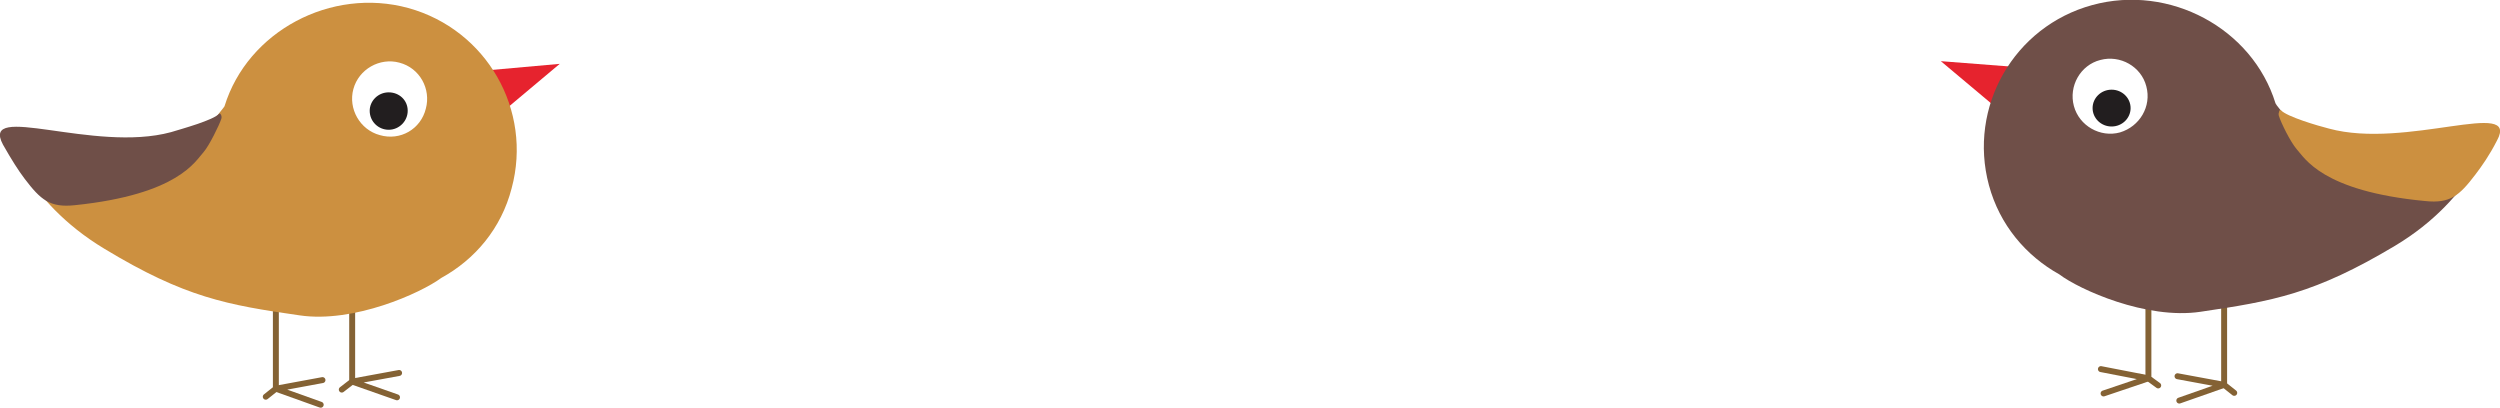
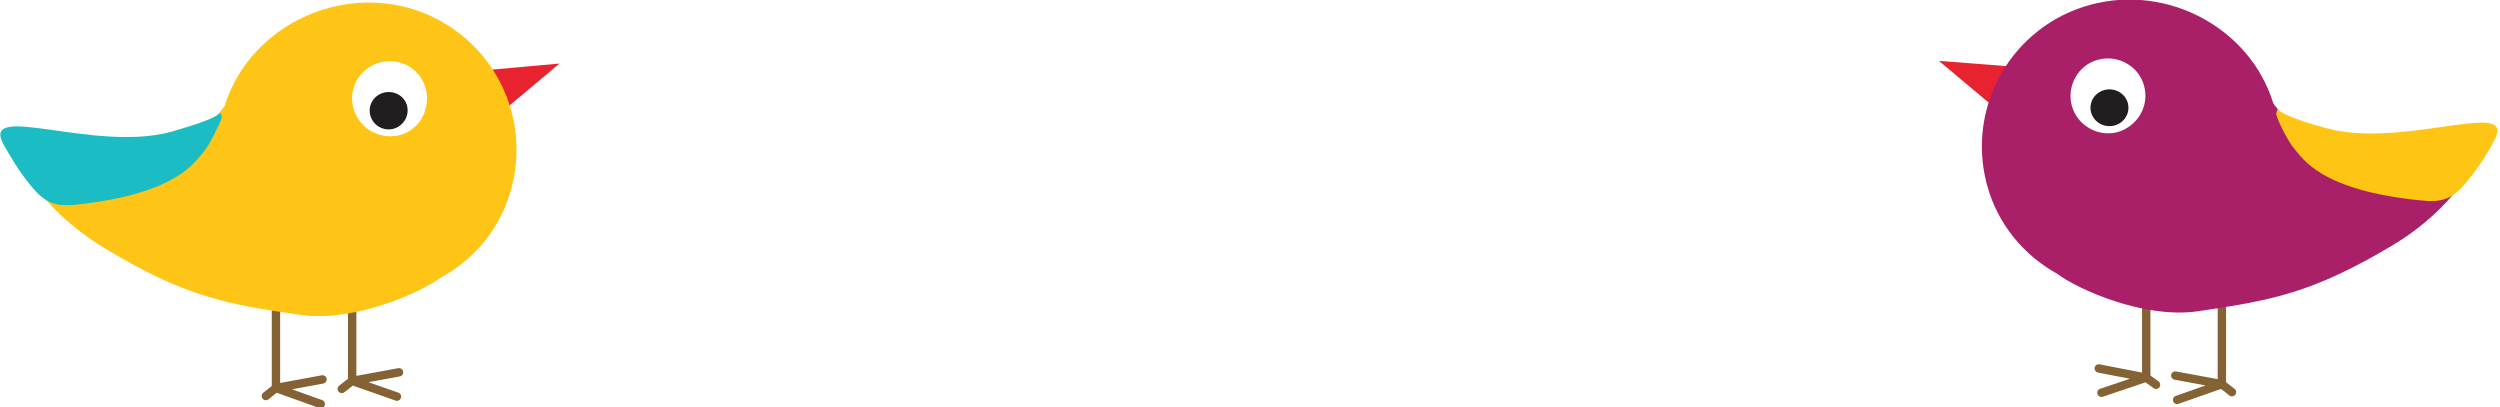
- <svg xmlns="http://www.w3.org/2000/svg" version="1.1" id="Layer_1" x="0px" y="0px" viewBox="0.1 228.4 841.9 137.2" enable-background="new 0.1 228.4 841.9 137.2" xml:space="preserve">
-   <g>
-     <polyline fill="none" stroke="#846234" stroke-width="2" stroke-linecap="round" stroke-linejoin="round" stroke-miterlimit="10" points="   752.5,360.7 749.1,358 749.1,331.1  " />
-     <g>
-       <polygon fill="#E6232E" points="671.7,264.1 653.7,249 679.5,251   " />
-       <polyline fill="none" stroke="#846234" stroke-width="2" stroke-linecap="round" stroke-linejoin="round" stroke-miterlimit="10" points="    734,363.3 749.1,358 733.4,355.1   " />
-       <polyline fill="none" stroke="#846234" stroke-width="2" stroke-linecap="round" stroke-linejoin="round" stroke-miterlimit="10" points="    726.9,358.2 723.6,355.8 723.6,328.7   " />
-       <polyline fill="none" stroke="#846234" stroke-width="2" stroke-linecap="round" stroke-linejoin="round" stroke-miterlimit="10" points="    708.5,360.9 723.6,355.8 707.6,352.7   " />
-       <path fill="#6F4F48" d="M698.5,264.1c-1.8-6.7,2.2-13.8,8.9-15.5c6.7-1.8,13.8,2.2,15.5,8.9c1.8,6.7-2.2,13.5-8.9,15.5    C707.4,274.8,700.3,270.8,698.5,264.1z M669.9,290.8c3.6,13.3,12.4,23.7,23.7,30c6.7,5.1,29.3,15.3,47.5,12.6    c24.4-3.6,38.4-6,65.5-22.2c27.1-16.2,33.1-39.1,33.1-39.1s-40.8,17.3-69.7-4.2c-1.8-2.4-3.3-4-3.6-4.7    c-7.8-25.3-35.7-40.2-61.7-33.1C678.3,237.3,662.8,264.4,669.9,290.8z" />
-       <ellipse fill="#221E1F" cx="711.2" cy="264.8" rx="6.4" ry="6.2" />
-       <path fill="#CC9040" d="M773.5,278.6c2.7,2.9,8.4,14.2,43.3,17.5c8.4,0.9,11.5-1.8,16.9-8.9c2.2-2.9,4.7-6.4,7.3-11.5    c7.8-14.4-30.6,3.1-56.6-4c-3.6-0.9-14.2-4-16.2-6.2c-0.4-0.4-0.9,0.9-0.7,1.8C768.2,269.7,771.5,276.3,773.5,278.6z" />
+ <svg xmlns="http://www.w3.org/2000/svg" width="596px" height="97px" viewBox="0 0 596 97" version="1.1">
+   <defs />
+   <g id="babolygo-footer-birds" stroke="none" stroke-width="1" fill="none" fill-rule="evenodd">
+     <g id="babolygo-footerBirdsBg-01">
+       <g id="Imported-Layers">
+         <path d="M532.097,93.495 L529.693,91.586 L529.693,72.566" id="Stroke-1" stroke="#846234" stroke-width="2" stroke-linecap="round" stroke-linejoin="round" />
+         <path d="M474.966,25.193 L462.239,14.516 L480.482,15.93 L474.966,25.193" id="Fill-2" fill="#E6232E" />
+         <path d="M519.017,95.334 L529.693,91.586 L518.593,89.536 M513.997,91.727 L511.663,90.031 L511.663,70.869 M500.987,93.637 L511.663,90.031 L500.35,87.839" id="Stroke-3" stroke="#846234" stroke-width="2" stroke-linecap="round" stroke-linejoin="round" />
+         <path d="M493.916,25.193 C492.643,20.455 495.471,15.435 500.209,14.233 C504.946,12.96 509.966,15.788 511.168,20.526 C512.441,25.263 509.613,30.071 504.875,31.485 C500.209,32.758 495.189,29.93 493.916,25.193 L493.916,25.193 Z M473.694,44.071 C476.239,53.475 482.461,60.829 490.451,65.283 C495.189,68.889 511.168,76.101 524.037,74.192 C541.289,71.647 551.188,69.95 570.35,58.495 C589.511,47.041 593.754,30.849 593.754,30.849 C593.754,30.849 564.905,43.081 544.471,27.879 C543.198,26.182 542.138,25.051 541.926,24.556 C536.411,6.667 516.683,-3.868 498.3,1.152 C479.633,6.243 468.674,25.405 473.694,44.071 L473.694,44.071 Z" id="Fill-4" fill="#A91F68" />
+         <path d="M502.896,21.304 C505.395,21.304 507.421,23.266 507.421,25.687 C507.421,28.109 505.395,30.071 502.896,30.071 C500.396,30.071 498.37,28.109 498.37,25.687 C498.37,23.266 500.396,21.304 502.896,21.304" id="Fill-5" fill="#221E1F" />
+         <path d="M546.946,35.445 C548.855,37.496 552.885,45.485 577.562,47.819 C583.501,48.455 585.693,46.546 589.511,41.526 C591.067,39.475 592.835,37.001 594.673,33.395 C600.188,23.213 573.037,35.586 554.653,30.566 C552.107,29.93 544.613,27.738 543.198,26.182 C542.916,25.9 542.562,26.819 542.703,27.455 C543.198,29.152 545.532,33.819 546.946,35.445" id="Fill-6" fill="#FFC514" />
+         <path d="M120.655,25.829 L133.382,15.152 L115.211,16.778 L120.655,25.829" id="Fill-7" fill="#E6232E" />
+         <path d="M63.383,94.414 L65.787,92.505 L65.787,73.556 M76.463,96.324 L65.787,92.505 L76.888,90.455 M81.483,92.717 L83.958,90.808 L83.958,71.788 M94.635,94.556 L83.958,90.808 L95.13,88.758" id="Stroke-8" stroke="#846234" stroke-width="2" stroke-linecap="round" stroke-linejoin="round" />
+         <path d="M90.534,32.122 C85.797,30.849 82.968,25.829 84.241,21.162 C85.514,16.425 90.534,13.597 95.201,14.869 C100.079,16.142 102.766,21.162 101.493,25.829 C100.291,30.708 95.413,33.536 90.534,32.122 L90.534,32.122 Z M97.322,1.859 C78.938,-3.161 59.069,7.374 53.554,25.263 C53.413,25.546 52.282,26.819 51.009,28.586 C30.433,43.93 1.443,31.415 1.443,31.415 C1.443,31.415 5.686,47.607 24.989,59.202 C44.15,70.798 54.191,72.566 71.443,75.041 C84.312,76.95 100.291,69.738 105.17,66.132 C113.16,61.748 119.453,54.394 121.928,44.778 C126.948,26.182 115.988,7.021 97.322,1.859 L97.322,1.859 Z" id="Fill-9" fill="#FFC516" />
+         <path d="M97.18,26.324 C97.18,23.778 95.13,21.94 92.655,21.94 C90.11,21.94 88.13,23.99 88.13,26.324 C88.13,28.869 90.18,30.849 92.655,30.849 C95.13,30.849 97.18,28.799 97.18,26.324" id="Fill-10" fill="#221E1F" />
+         <path d="M48.534,36.223 C46.625,38.273 42.595,46.263 17.918,48.809 C11.979,49.445 9.787,47.536 5.969,42.516 C4.413,40.465 2.858,37.99 0.807,34.384 C-4.708,24.061 22.443,36.435 40.827,31.415 C43.373,30.637 50.867,28.586 52.282,27.031 C52.564,26.748 53.059,27.667 52.777,28.304 C52.282,29.788 49.948,34.596 48.534,36.223" id="Fill-11" fill="#1BBCC3" />
+       </g>
    </g>
  </g>
-   <g>
-     <polygon fill="#E6232E" points="170.6,265 188.6,249.9 162.9,252.2  " />
-     <polyline fill="none" stroke="#846234" stroke-width="2" stroke-linecap="round" stroke-linejoin="round" stroke-miterlimit="10" points="   89.6,362 93,359.3 93,332.5  " />
-     <polyline fill="none" stroke="#846234" stroke-width="2" stroke-linecap="round" stroke-linejoin="round" stroke-miterlimit="10" points="   108.1,364.7 93,359.3 108.7,356.4  " />
-     <polyline fill="none" stroke="#846234" stroke-width="2" stroke-linecap="round" stroke-linejoin="round" stroke-miterlimit="10" points="   115.2,359.6 118.7,356.9 118.7,330  " />
-     <polyline fill="none" stroke="#846234" stroke-width="2" stroke-linecap="round" stroke-linejoin="round" stroke-miterlimit="10" points="   133.8,362.2 118.7,356.9 134.5,354  " />
-     <path fill="#CC9040" d="M128,273.9c-6.7-1.8-10.7-8.9-8.9-15.5c1.8-6.7,8.9-10.7,15.5-8.9c6.9,1.8,10.7,8.9,8.9,15.5   C141.8,271.9,134.9,275.9,128,273.9z M137.6,231.1c-26-7.1-54.1,7.8-61.9,33.1c-0.2,0.4-1.8,2.2-3.6,4.7c-29.1,21.7-70.1,4-70.1,4   s6,22.9,33.3,39.3c27.1,16.4,41.3,18.9,65.7,22.4c18.2,2.7,40.8-7.5,47.7-12.6c11.3-6.2,20.2-16.6,23.7-30.2   C179.5,265.5,164,238.4,137.6,231.1z" />
-     <path fill="#221E1F" d="M137.4,265.7c0-3.6-2.9-6.2-6.4-6.2c-3.6,0-6.4,2.9-6.4,6.2c0,3.6,2.9,6.4,6.4,6.4   C134.5,272.1,137.4,269.2,137.4,265.7z" />
-     <path fill="#6F4F48" d="M68.6,279.7c-2.7,2.9-8.4,14.2-43.3,17.8c-8.4,0.9-11.5-1.8-16.9-8.9c-2.2-2.9-4.4-6.4-7.3-11.5   c-7.8-14.6,30.6,2.9,56.6-4.2c3.6-1.1,14.2-4,16.2-6.2c0.4-0.4,1.1,0.9,0.7,1.8C73.9,270.6,70.6,277.4,68.6,279.7z" />
-   </g>
</svg>
